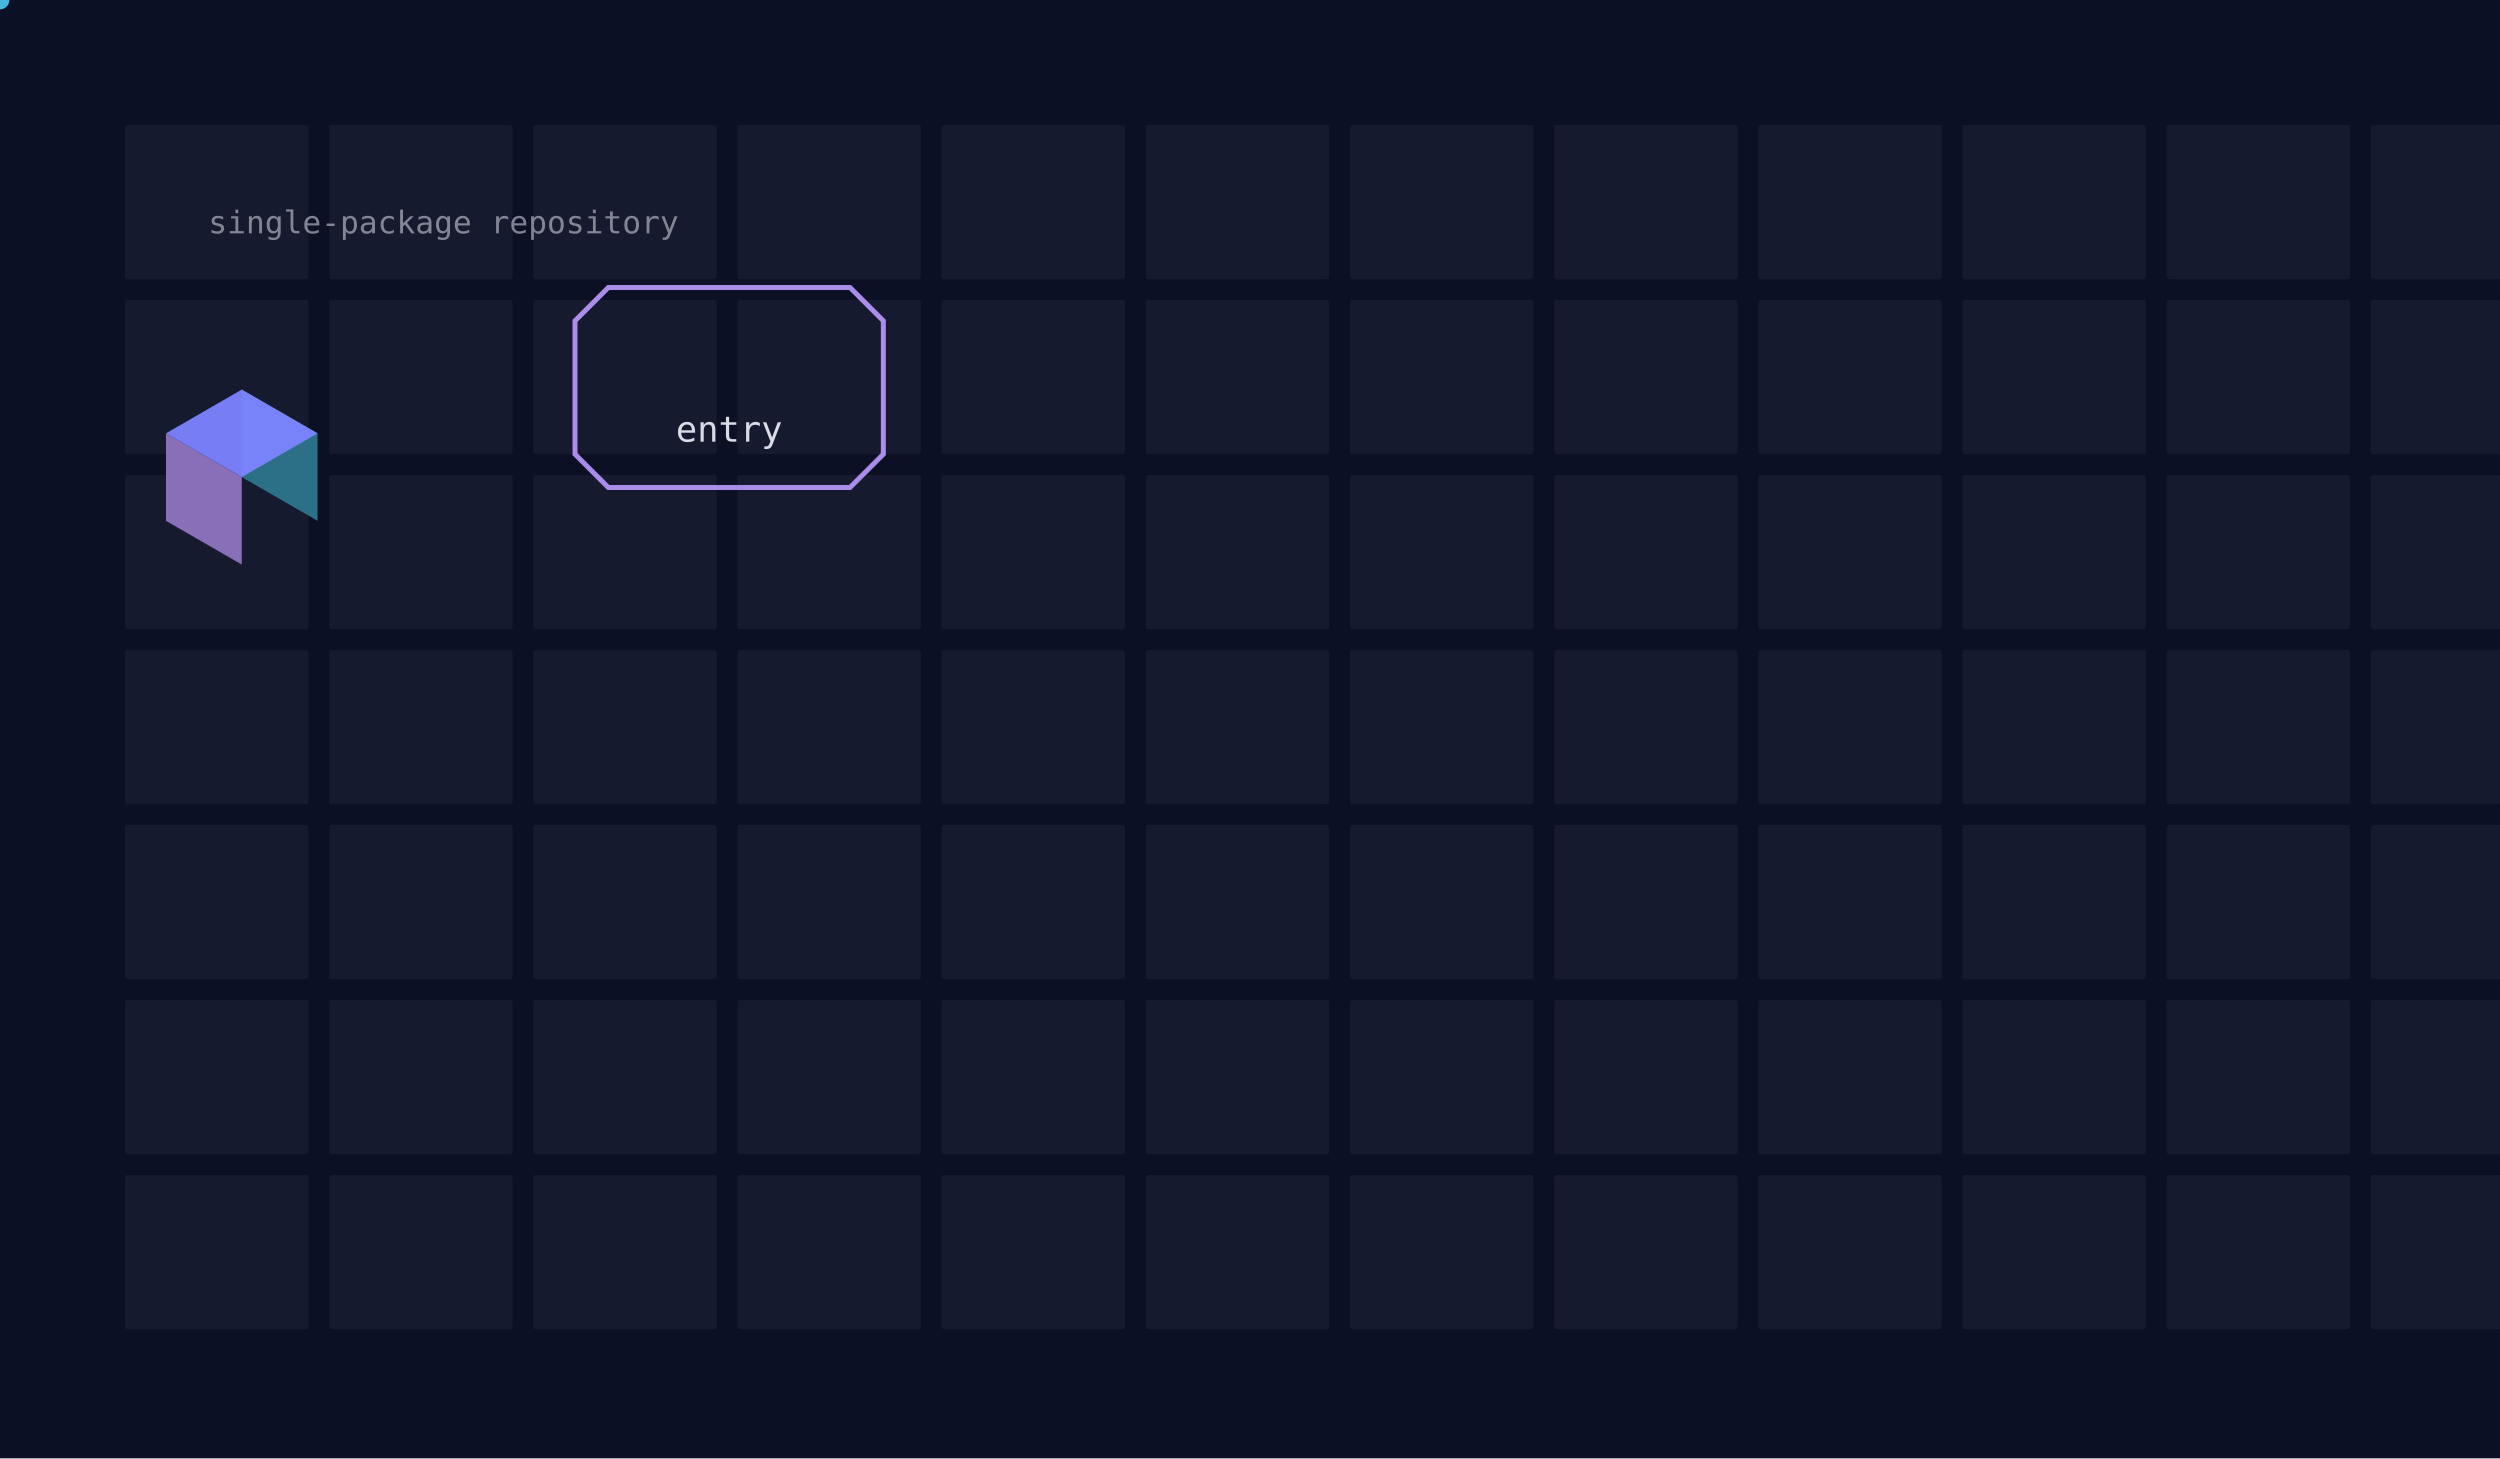
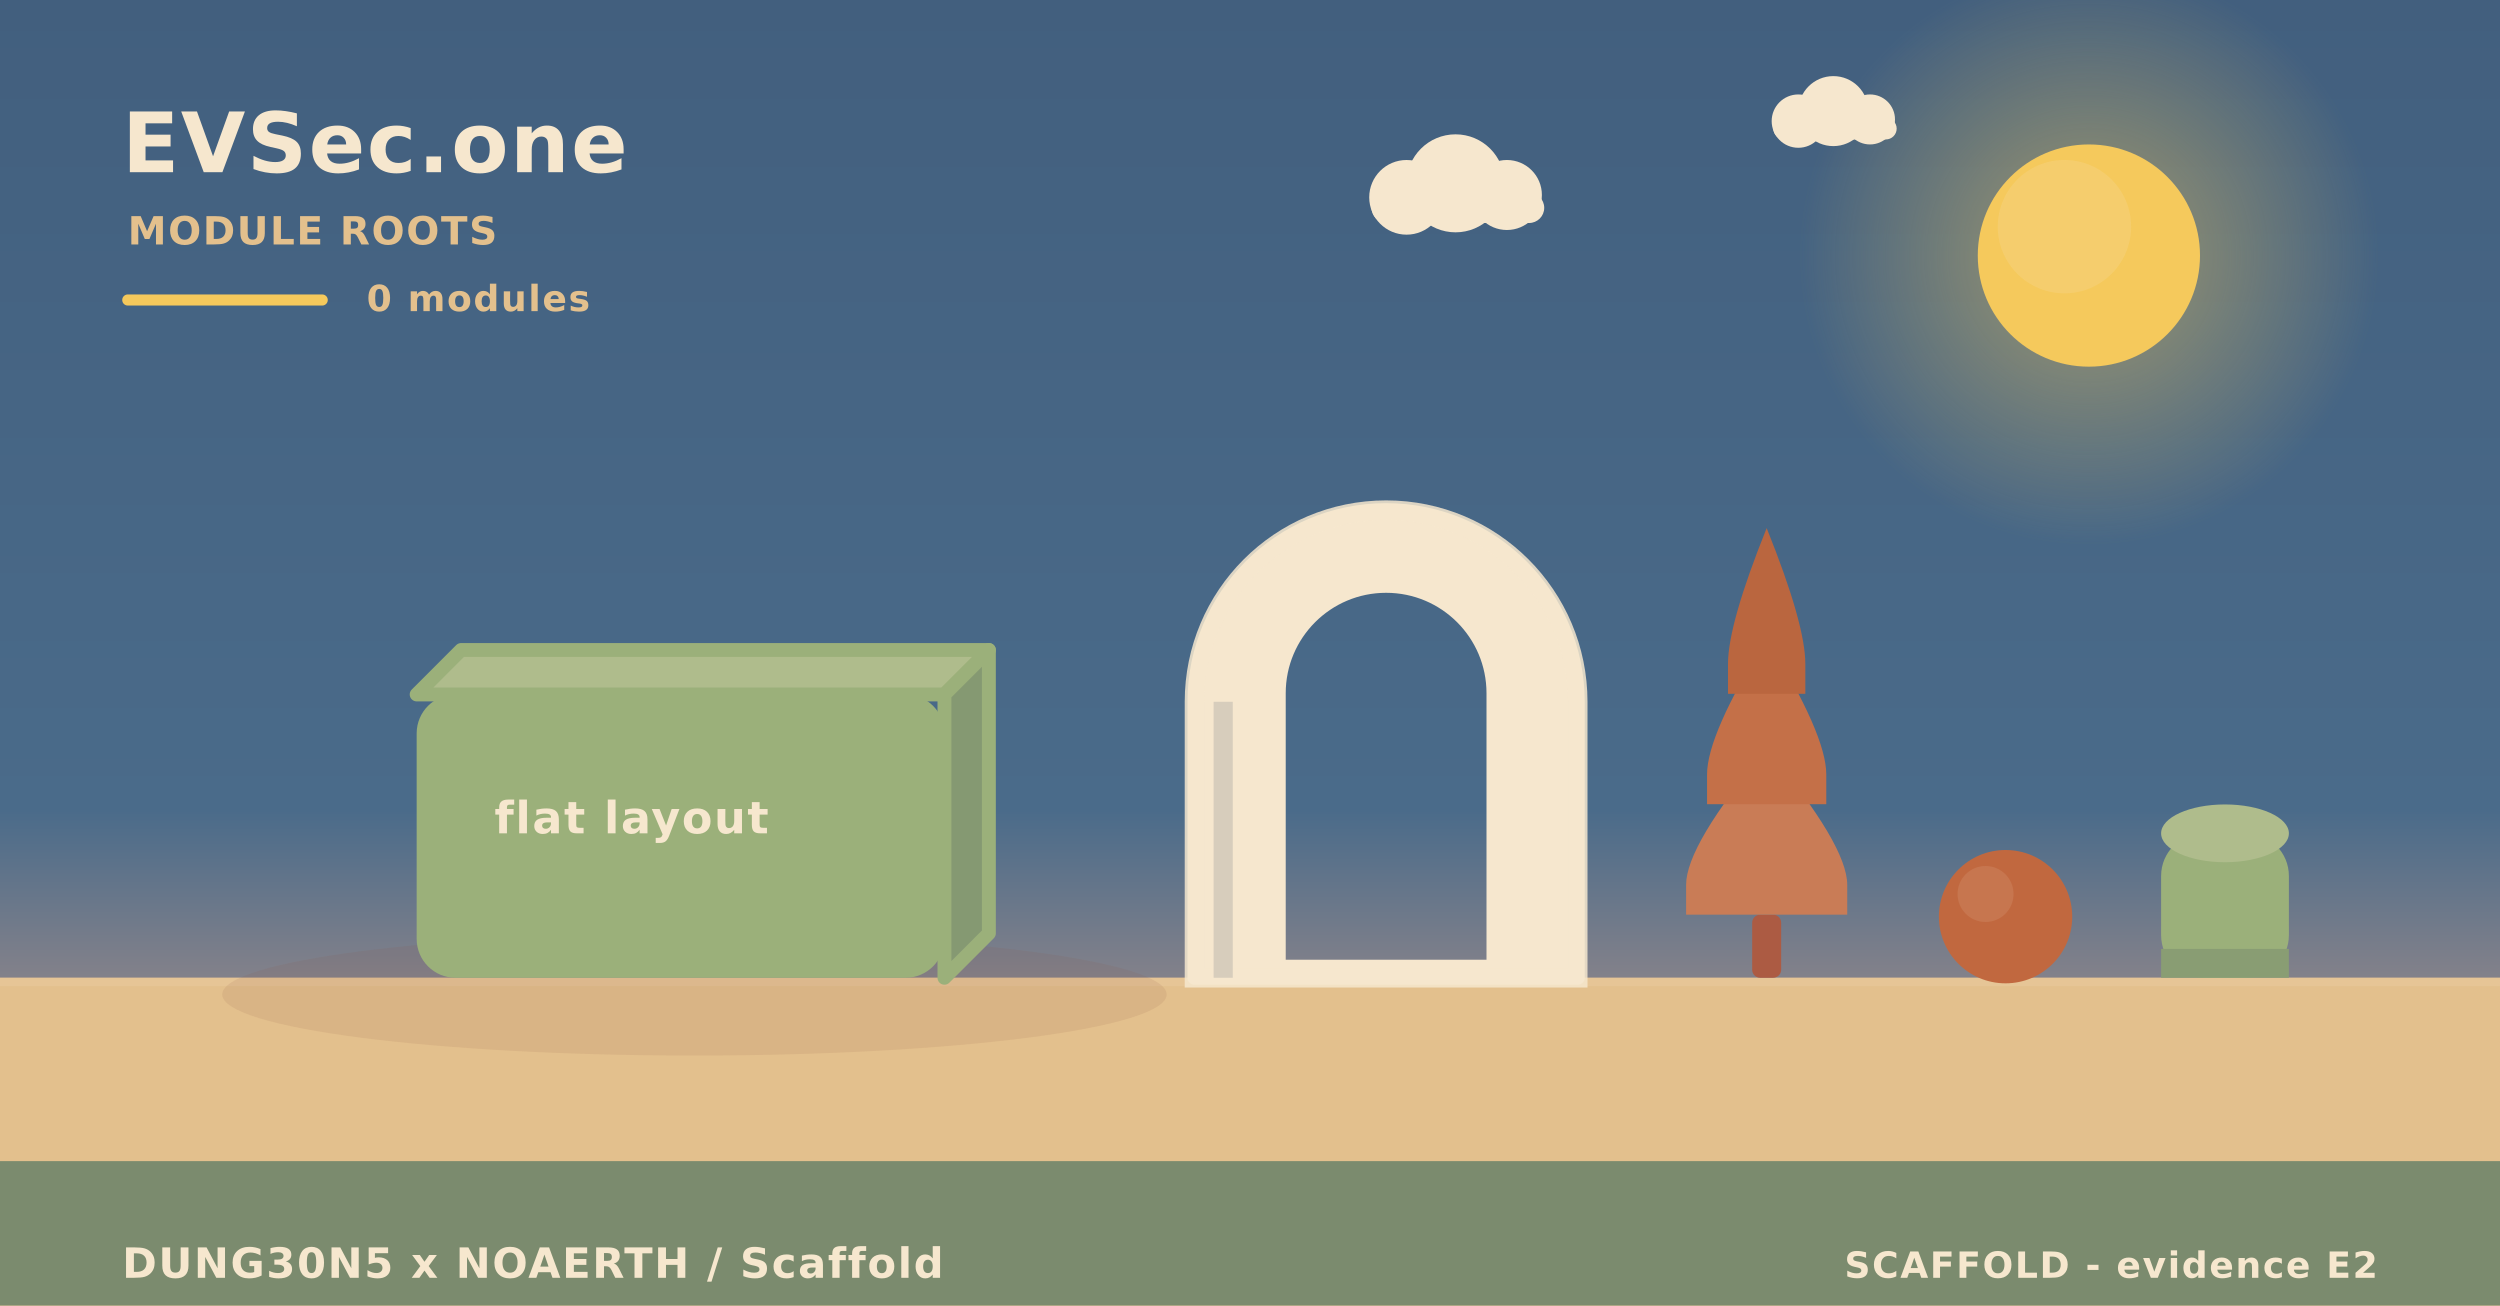
- <svg xmlns="http://www.w3.org/2000/svg" viewBox="0 0 1200 700" width="1200" height="700" role="img" aria-label="EVSec.one architecture">
-   <rect width="1200" height="700" fill="#0c1024" />
-   <defs>
-     <linearGradient id="ga" x1="0" y1="0" x2="1" y2="1">
-       <stop offset="0%" stop-color="#7c83ff" />
-       <stop offset="100%" stop-color="#b794f4" />
-     </linearGradient>
-   </defs>
-   <rect x="60.00" y="60.00" width="88.00" height="74.00" rx="1.20" fill="#eef0fb" opacity="0.05" />
-   <rect x="158.00" y="60.00" width="88.00" height="74.00" rx="1.20" fill="#eef0fb" opacity="0.05" />
-   <rect x="256.00" y="60.00" width="88.00" height="74.00" rx="1.20" fill="#eef0fb" opacity="0.05" />
-   <rect x="354.00" y="60.00" width="88.00" height="74.00" rx="1.20" fill="#eef0fb" opacity="0.05" />
-   <rect x="452.00" y="60.00" width="88.00" height="74.00" rx="1.20" fill="#eef0fb" opacity="0.05" />
-   <rect x="550.00" y="60.00" width="88.00" height="74.00" rx="1.20" fill="#eef0fb" opacity="0.05" />
-   <rect x="648.00" y="60.00" width="88.00" height="74.00" rx="1.20" fill="#eef0fb" opacity="0.05" />
-   <rect x="746.00" y="60.00" width="88.00" height="74.00" rx="1.20" fill="#eef0fb" opacity="0.05" />
-   <rect x="844.00" y="60.00" width="88.00" height="74.00" rx="1.20" fill="#eef0fb" opacity="0.05" />
-   <rect x="942.00" y="60.00" width="88.00" height="74.00" rx="1.20" fill="#eef0fb" opacity="0.05" />
-   <rect x="1040.00" y="60.00" width="88.00" height="74.00" rx="1.20" fill="#eef0fb" opacity="0.05" />
-   <rect x="1138.00" y="60.00" width="88.00" height="74.00" rx="1.20" fill="#eef0fb" opacity="0.05" />
-   <rect x="60.00" y="144.00" width="88.00" height="74.00" rx="1.20" fill="#eef0fb" opacity="0.05" />
-   <rect x="158.00" y="144.00" width="88.00" height="74.00" rx="1.20" fill="#eef0fb" opacity="0.05" />
-   <rect x="256.00" y="144.00" width="88.00" height="74.00" rx="1.20" fill="#eef0fb" opacity="0.05" />
-   <rect x="354.00" y="144.00" width="88.00" height="74.00" rx="1.20" fill="#eef0fb" opacity="0.05" />
-   <rect x="452.00" y="144.00" width="88.00" height="74.00" rx="1.20" fill="#eef0fb" opacity="0.05" />
-   <rect x="550.00" y="144.00" width="88.00" height="74.00" rx="1.20" fill="#eef0fb" opacity="0.05" />
-   <rect x="648.00" y="144.00" width="88.00" height="74.00" rx="1.20" fill="#eef0fb" opacity="0.05" />
-   <rect x="746.00" y="144.00" width="88.00" height="74.00" rx="1.20" fill="#eef0fb" opacity="0.05" />
-   <rect x="844.00" y="144.00" width="88.00" height="74.00" rx="1.20" fill="#eef0fb" opacity="0.05" />
-   <rect x="942.00" y="144.00" width="88.00" height="74.00" rx="1.20" fill="#eef0fb" opacity="0.05" />
-   <rect x="1040.00" y="144.00" width="88.00" height="74.00" rx="1.20" fill="#eef0fb" opacity="0.05" />
-   <rect x="1138.00" y="144.00" width="88.00" height="74.00" rx="1.20" fill="#eef0fb" opacity="0.05" />
-   <rect x="60.00" y="228.00" width="88.00" height="74.00" rx="1.20" fill="#eef0fb" opacity="0.05" />
-   <rect x="158.00" y="228.00" width="88.00" height="74.00" rx="1.20" fill="#eef0fb" opacity="0.05" />
-   <rect x="256.00" y="228.00" width="88.00" height="74.00" rx="1.20" fill="#eef0fb" opacity="0.05" />
-   <rect x="354.00" y="228.00" width="88.00" height="74.00" rx="1.20" fill="#eef0fb" opacity="0.05" />
-   <rect x="452.00" y="228.00" width="88.00" height="74.00" rx="1.20" fill="#eef0fb" opacity="0.05" />
-   <rect x="550.00" y="228.00" width="88.00" height="74.00" rx="1.20" fill="#eef0fb" opacity="0.05" />
-   <rect x="648.00" y="228.00" width="88.00" height="74.00" rx="1.20" fill="#eef0fb" opacity="0.05" />
-   <rect x="746.00" y="228.00" width="88.00" height="74.00" rx="1.20" fill="#eef0fb" opacity="0.05" />
-   <rect x="844.00" y="228.00" width="88.00" height="74.00" rx="1.20" fill="#eef0fb" opacity="0.05" />
-   <rect x="942.00" y="228.00" width="88.00" height="74.00" rx="1.20" fill="#eef0fb" opacity="0.05" />
-   <rect x="1040.00" y="228.00" width="88.00" height="74.00" rx="1.20" fill="#eef0fb" opacity="0.05" />
-   <rect x="1138.00" y="228.00" width="88.00" height="74.00" rx="1.20" fill="#eef0fb" opacity="0.05" />
-   <rect x="60.00" y="312.00" width="88.00" height="74.00" rx="1.20" fill="#eef0fb" opacity="0.05" />
-   <rect x="158.00" y="312.00" width="88.00" height="74.00" rx="1.20" fill="#eef0fb" opacity="0.05" />
-   <rect x="256.00" y="312.00" width="88.00" height="74.00" rx="1.20" fill="#eef0fb" opacity="0.05" />
-   <rect x="354.00" y="312.00" width="88.00" height="74.00" rx="1.20" fill="#eef0fb" opacity="0.05" />
-   <rect x="452.00" y="312.00" width="88.00" height="74.00" rx="1.20" fill="#eef0fb" opacity="0.05" />
-   <rect x="550.00" y="312.00" width="88.00" height="74.00" rx="1.20" fill="#eef0fb" opacity="0.05" />
-   <rect x="648.00" y="312.00" width="88.00" height="74.00" rx="1.20" fill="#eef0fb" opacity="0.05" />
-   <rect x="746.00" y="312.00" width="88.00" height="74.00" rx="1.20" fill="#eef0fb" opacity="0.05" />
-   <rect x="844.00" y="312.00" width="88.00" height="74.00" rx="1.20" fill="#eef0fb" opacity="0.05" />
-   <rect x="942.00" y="312.00" width="88.00" height="74.00" rx="1.20" fill="#eef0fb" opacity="0.05" />
-   <rect x="1040.00" y="312.00" width="88.00" height="74.00" rx="1.20" fill="#eef0fb" opacity="0.05" />
-   <rect x="1138.00" y="312.00" width="88.00" height="74.00" rx="1.20" fill="#eef0fb" opacity="0.05" />
-   <rect x="60.00" y="396.00" width="88.00" height="74.00" rx="1.20" fill="#eef0fb" opacity="0.05" />
-   <rect x="158.00" y="396.00" width="88.00" height="74.00" rx="1.20" fill="#eef0fb" opacity="0.05" />
-   <rect x="256.00" y="396.00" width="88.00" height="74.00" rx="1.20" fill="#eef0fb" opacity="0.05" />
-   <rect x="354.00" y="396.00" width="88.00" height="74.00" rx="1.20" fill="#eef0fb" opacity="0.05" />
-   <rect x="452.00" y="396.00" width="88.00" height="74.00" rx="1.20" fill="#eef0fb" opacity="0.05" />
-   <rect x="550.00" y="396.00" width="88.00" height="74.00" rx="1.20" fill="#eef0fb" opacity="0.05" />
-   <rect x="648.00" y="396.00" width="88.00" height="74.00" rx="1.20" fill="#eef0fb" opacity="0.05" />
-   <rect x="746.00" y="396.00" width="88.00" height="74.00" rx="1.20" fill="#eef0fb" opacity="0.05" />
-   <rect x="844.00" y="396.00" width="88.00" height="74.00" rx="1.20" fill="#eef0fb" opacity="0.05" />
-   <rect x="942.00" y="396.00" width="88.00" height="74.00" rx="1.20" fill="#eef0fb" opacity="0.05" />
-   <rect x="1040.00" y="396.00" width="88.00" height="74.00" rx="1.20" fill="#eef0fb" opacity="0.05" />
-   <rect x="1138.00" y="396.00" width="88.00" height="74.00" rx="1.20" fill="#eef0fb" opacity="0.05" />
-   <rect x="60.00" y="480.00" width="88.00" height="74.00" rx="1.20" fill="#eef0fb" opacity="0.05" />
-   <rect x="158.00" y="480.00" width="88.00" height="74.00" rx="1.20" fill="#eef0fb" opacity="0.05" />
-   <rect x="256.00" y="480.00" width="88.00" height="74.00" rx="1.20" fill="#eef0fb" opacity="0.05" />
-   <rect x="354.00" y="480.00" width="88.00" height="74.00" rx="1.20" fill="#eef0fb" opacity="0.05" />
-   <rect x="452.00" y="480.00" width="88.00" height="74.00" rx="1.20" fill="#eef0fb" opacity="0.05" />
-   <rect x="550.00" y="480.00" width="88.00" height="74.00" rx="1.20" fill="#eef0fb" opacity="0.05" />
-   <rect x="648.00" y="480.00" width="88.00" height="74.00" rx="1.20" fill="#eef0fb" opacity="0.05" />
-   <rect x="746.00" y="480.00" width="88.00" height="74.00" rx="1.20" fill="#eef0fb" opacity="0.05" />
-   <rect x="844.00" y="480.00" width="88.00" height="74.00" rx="1.20" fill="#eef0fb" opacity="0.05" />
-   <rect x="942.00" y="480.00" width="88.00" height="74.00" rx="1.20" fill="#eef0fb" opacity="0.05" />
-   <rect x="1040.00" y="480.00" width="88.00" height="74.00" rx="1.20" fill="#eef0fb" opacity="0.05" />
-   <rect x="1138.00" y="480.00" width="88.00" height="74.00" rx="1.20" fill="#eef0fb" opacity="0.05" />
-   <rect x="60.00" y="564.00" width="88.00" height="74.00" rx="1.20" fill="#eef0fb" opacity="0.05" />
-   <rect x="158.00" y="564.00" width="88.00" height="74.00" rx="1.20" fill="#eef0fb" opacity="0.05" />
-   <rect x="256.00" y="564.00" width="88.00" height="74.00" rx="1.20" fill="#eef0fb" opacity="0.05" />
-   <rect x="354.00" y="564.00" width="88.00" height="74.00" rx="1.20" fill="#eef0fb" opacity="0.05" />
-   <rect x="452.00" y="564.00" width="88.00" height="74.00" rx="1.20" fill="#eef0fb" opacity="0.05" />
-   <rect x="550.00" y="564.00" width="88.00" height="74.00" rx="1.20" fill="#eef0fb" opacity="0.05" />
-   <rect x="648.00" y="564.00" width="88.00" height="74.00" rx="1.20" fill="#eef0fb" opacity="0.05" />
-   <rect x="746.00" y="564.00" width="88.00" height="74.00" rx="1.20" fill="#eef0fb" opacity="0.05" />
-   <rect x="844.00" y="564.00" width="88.00" height="74.00" rx="1.20" fill="#eef0fb" opacity="0.05" />
-   <rect x="942.00" y="564.00" width="88.00" height="74.00" rx="1.20" fill="#eef0fb" opacity="0.05" />
-   <rect x="1040.00" y="564.00" width="88.00" height="74.00" rx="1.20" fill="#eef0fb" opacity="0.05" />
-   <rect x="1138.00" y="564.00" width="88.00" height="74.00" rx="1.20" fill="#eef0fb" opacity="0.05" />
-   <path d="M292.00,138.00 H408.00 L424.00,154.00 V218.00 L408.00,234.00 H292.00 L276.00,218.00 V154.00 Z" fill="none" stroke="rgba(124,131,255,0.550)" stroke-width="1.80" opacity="0.90" />
-   <polygon points="116.05,229.00 152.42,250.00 152.42,208.00 116.05,187.00" fill="#2c758b" opacity="0.95" />
-   <polygon points="79.67,250.00 116.05,271.00 116.05,229.00 79.67,208.00" fill="#8f73be" opacity="0.95" />
-   <polygon points="116.05,187.00 152.42,208.00 116.05,229.00 79.67,208.00" fill="#7c83ff" opacity="0.95" />
-   <text x="350" y="212" font-family="ui-monospace,Menlo,monospace" font-size="17" fill="rgba(238,240,251,0.900)" text-anchor="middle">entry</text>
+ <svg xmlns="http://www.w3.org/2000/svg" width="900" height="470" viewBox="0 0 900 470" role="img" aria-label="EVSec.one - how it is built">
+   <linearGradient id="skya" x1="0" y1="0" x2="0" y2="1">
+     <stop offset="0" stop-color="#425f7e" />
+     <stop offset="0.62" stop-color="#4a6b8a" />
+     <stop offset="1" stop-color="#f3ad8a" />
+   </linearGradient>
+   <rect width="900" height="470" fill="url(#skya)" />
+   <radialGradient id="suna">
+     <stop offset="0.35" stop-color="#f5c95c" stop-opacity="0.34" />
+     <stop offset="1" stop-color="#f5c95c" stop-opacity="0" />
+   </radialGradient>
+   <circle cx="752" cy="92" r="104" fill="url(#suna)" />
+   <circle cx="752" cy="92" r="40" fill="#f5c95c" />
+   <circle cx="743.2" cy="81.6" r="24" fill="#f5d27e" opacity="0.5" />
  <g>
-     <path d="M292.00,138.00 H408.00 L424.00,154.00 V218.00 L408.00,234.00 H292.00 L276.00,218.00 V154.00 Z" fill="none" stroke="#b794f4" stroke-width="2.40" opacity="0.90" />
-     <animate attributeName="opacity" values="0.25;1.0;0.25" dur="18.2s" begin="0.0s" repeatCount="indefinite" />
+     <circle cx="524" cy="66" r="17.64" fill="#f6e7ce" />
+     <circle cx="506.36" cy="71.04" r="13.44" fill="#f6e7ce" />
+     <circle cx="542.48" cy="70.2" r="12.6" fill="#f6e7ce" />
+     <rect x="493.76" y="69.36" width="62.16" height="10.92" rx="5.46" fill="#f6e7ce" />
+     <animateTransform attributeName="transform" type="translate" values="0 0;24 0;0 0" dur="36s" begin="0s" repeatCount="indefinite" />
  </g>
-   <g opacity="0.9">
-     <circle cx="0.00" cy="0.00" r="4.50" fill="#4cc9f0" opacity="1.00" />
-     <animateTransform attributeName="transform" type="translate" values="350.00,184.00 350.00,184.00" dur="6.067s" begin="0.0s" repeatCount="indefinite" />
-     <animateTransform attributeName="transform" type="translate" values="350.00,184.00 350.00,184.00" dur="6.067s" begin="3.033s" repeatCount="indefinite" />
+   <g>
+     <circle cx="660" cy="40" r="12.6" fill="#f6e7ce" />
+     <circle cx="647.4" cy="43.6" r="9.6" fill="#f6e7ce" />
+     <circle cx="673.2" cy="43" r="9" fill="#f6e7ce" />
+     <rect x="638.4" y="42.4" width="44.4" height="7.8" rx="3.9" fill="#f6e7ce" />
+     <animateTransform attributeName="transform" type="translate" values="0 0;-18 0;0 0" dur="46s" begin="3s" repeatCount="indefinite" />
  </g>
-   <text x="100" y="112" font-family="ui-monospace,Menlo,monospace" font-size="15" fill="rgba(238,240,251,0.500)">single-package repository</text>
+   <rect x="0" y="352" width="900" height="118" fill="#e3c08d" />
+   <rect x="0" y="352" width="900" height="3" fill="#e6c596" />
+   <text x="44" y="62" font-family="Verdana,DejaVu Sans,sans-serif" font-size="30" font-weight="700" letter-spacing="0.6" fill="#f6e7ce" text-anchor="start">EVSec.one</text>
+   <text x="46" y="88" font-family="Verdana,DejaVu Sans,sans-serif" font-size="14" font-weight="700" letter-spacing="0.6" fill="#e3c08d" text-anchor="start">MODULE ROOTS</text>
+   <rect x="44" y="106" width="74" height="4" rx="2" fill="#f5c95c" />
+   <text x="132" y="112" font-family="Verdana,DejaVu Sans,sans-serif" font-size="13" font-weight="700" letter-spacing="0.6" fill="#e3c08d" text-anchor="start">0 modules</text>
+   <ellipse cx="250" cy="358" rx="170" ry="22" fill="rgba(138,90,68,0.11)" />
+   <path d="M150,250 L340,250 L356,234 L166,234 Z" fill="#afbc8c" stroke="#9bb07a" stroke-width="5" stroke-linejoin="round" />
+   <path d="M340,250 L356,234 L356,336 L340,352 Z" fill="#859972" stroke="#9bb07a" stroke-width="5" stroke-linejoin="round" />
+   <rect x="150" y="250" width="190" height="102" rx="14" fill="#9bb07a" />
+   <text x="178" y="300" font-family="Verdana,DejaVu Sans,sans-serif" font-size="16" font-weight="700" letter-spacing="0.6" fill="#f6e7ce" text-anchor="start">flat layout</text>
+   <path d="M430,352 L430,252.64 A69,69 0 0 1 568,252.64 L568,352 Z M460.36,348 L460.36,249.55 A38.64,38.64 0 0 1 537.64,249.55 L537.64,348 Z" fill="#f6e7ce" fill-rule="evenodd" stroke="#f6e7ce" stroke-width="5" stroke-linejoin="round" />
+   <path d="M430,352 L430,252.64 A69,69 0 0 1 568,252.64 L568,352 Z" fill="none" stroke="#f6e7ce" stroke-width="7" stroke-linecap="round" opacity="0.85" />
+   <rect x="436.9" y="252.64" width="6.9" height="99.36" fill="#d7cdbc" />
+   <rect x="630.78" y="329.28" width="10.44" height="22.72" rx="2.9" fill="#ac5b43" />
+   <path d="M636,269.64 Q607,304.23 607,318.54 Q607,329.28 607,329.28 L665,329.28 Q665,329.28 665,318.54 Q665,304.23 636,269.64 Z" fill="#c97c56" />
+   <path d="M636,229.88 Q614.54,264.47 614.54,278.78 Q614.54,289.52 614.54,289.52 L657.46,289.52 Q657.46,289.52 657.46,278.78 Q657.46,264.47 636,229.88 Z" fill="#c47048" />
+   <path d="M636,190.12 Q622.08,224.71 622.08,239.02 Q622.08,249.76 622.08,249.76 L649.92,249.76 Q649.92,249.76 649.92,239.02 Q649.92,224.71 636,190.12 Z" fill="#ba663f" />
+   <circle cx="722" cy="330" r="24" fill="#c1683f" />
+   <circle cx="714.8" cy="321.84" r="10.08" fill="#cc815c" opacity="0.55" />
+   <rect x="778" y="300" width="46" height="52" rx="15.33" fill="#9bb07a" />
+   <ellipse cx="801" cy="300" rx="23" ry="10.4" fill="#afbc8c" />
+   <rect x="778" y="341.6" width="46" height="10.4" fill="#899d73" />
+   <rect x="0" y="418" width="900" height="52" rx="0" fill="#75886c" opacity="0.94" />
+   <text x="44" y="460" font-family="Verdana,DejaVu Sans,sans-serif" font-size="15" font-weight="700" letter-spacing="0.6" fill="#f6e7ce" text-anchor="start">DUNG30N5 x NOAERTH  /  Scaffold</text>
+   <text x="856" y="460" font-family="Verdana,DejaVu Sans,sans-serif" font-size="13" font-weight="700" letter-spacing="0.6" fill="#f6e7ce" text-anchor="end">SCAFFOLD  -  evidence E2</text>
</svg>
